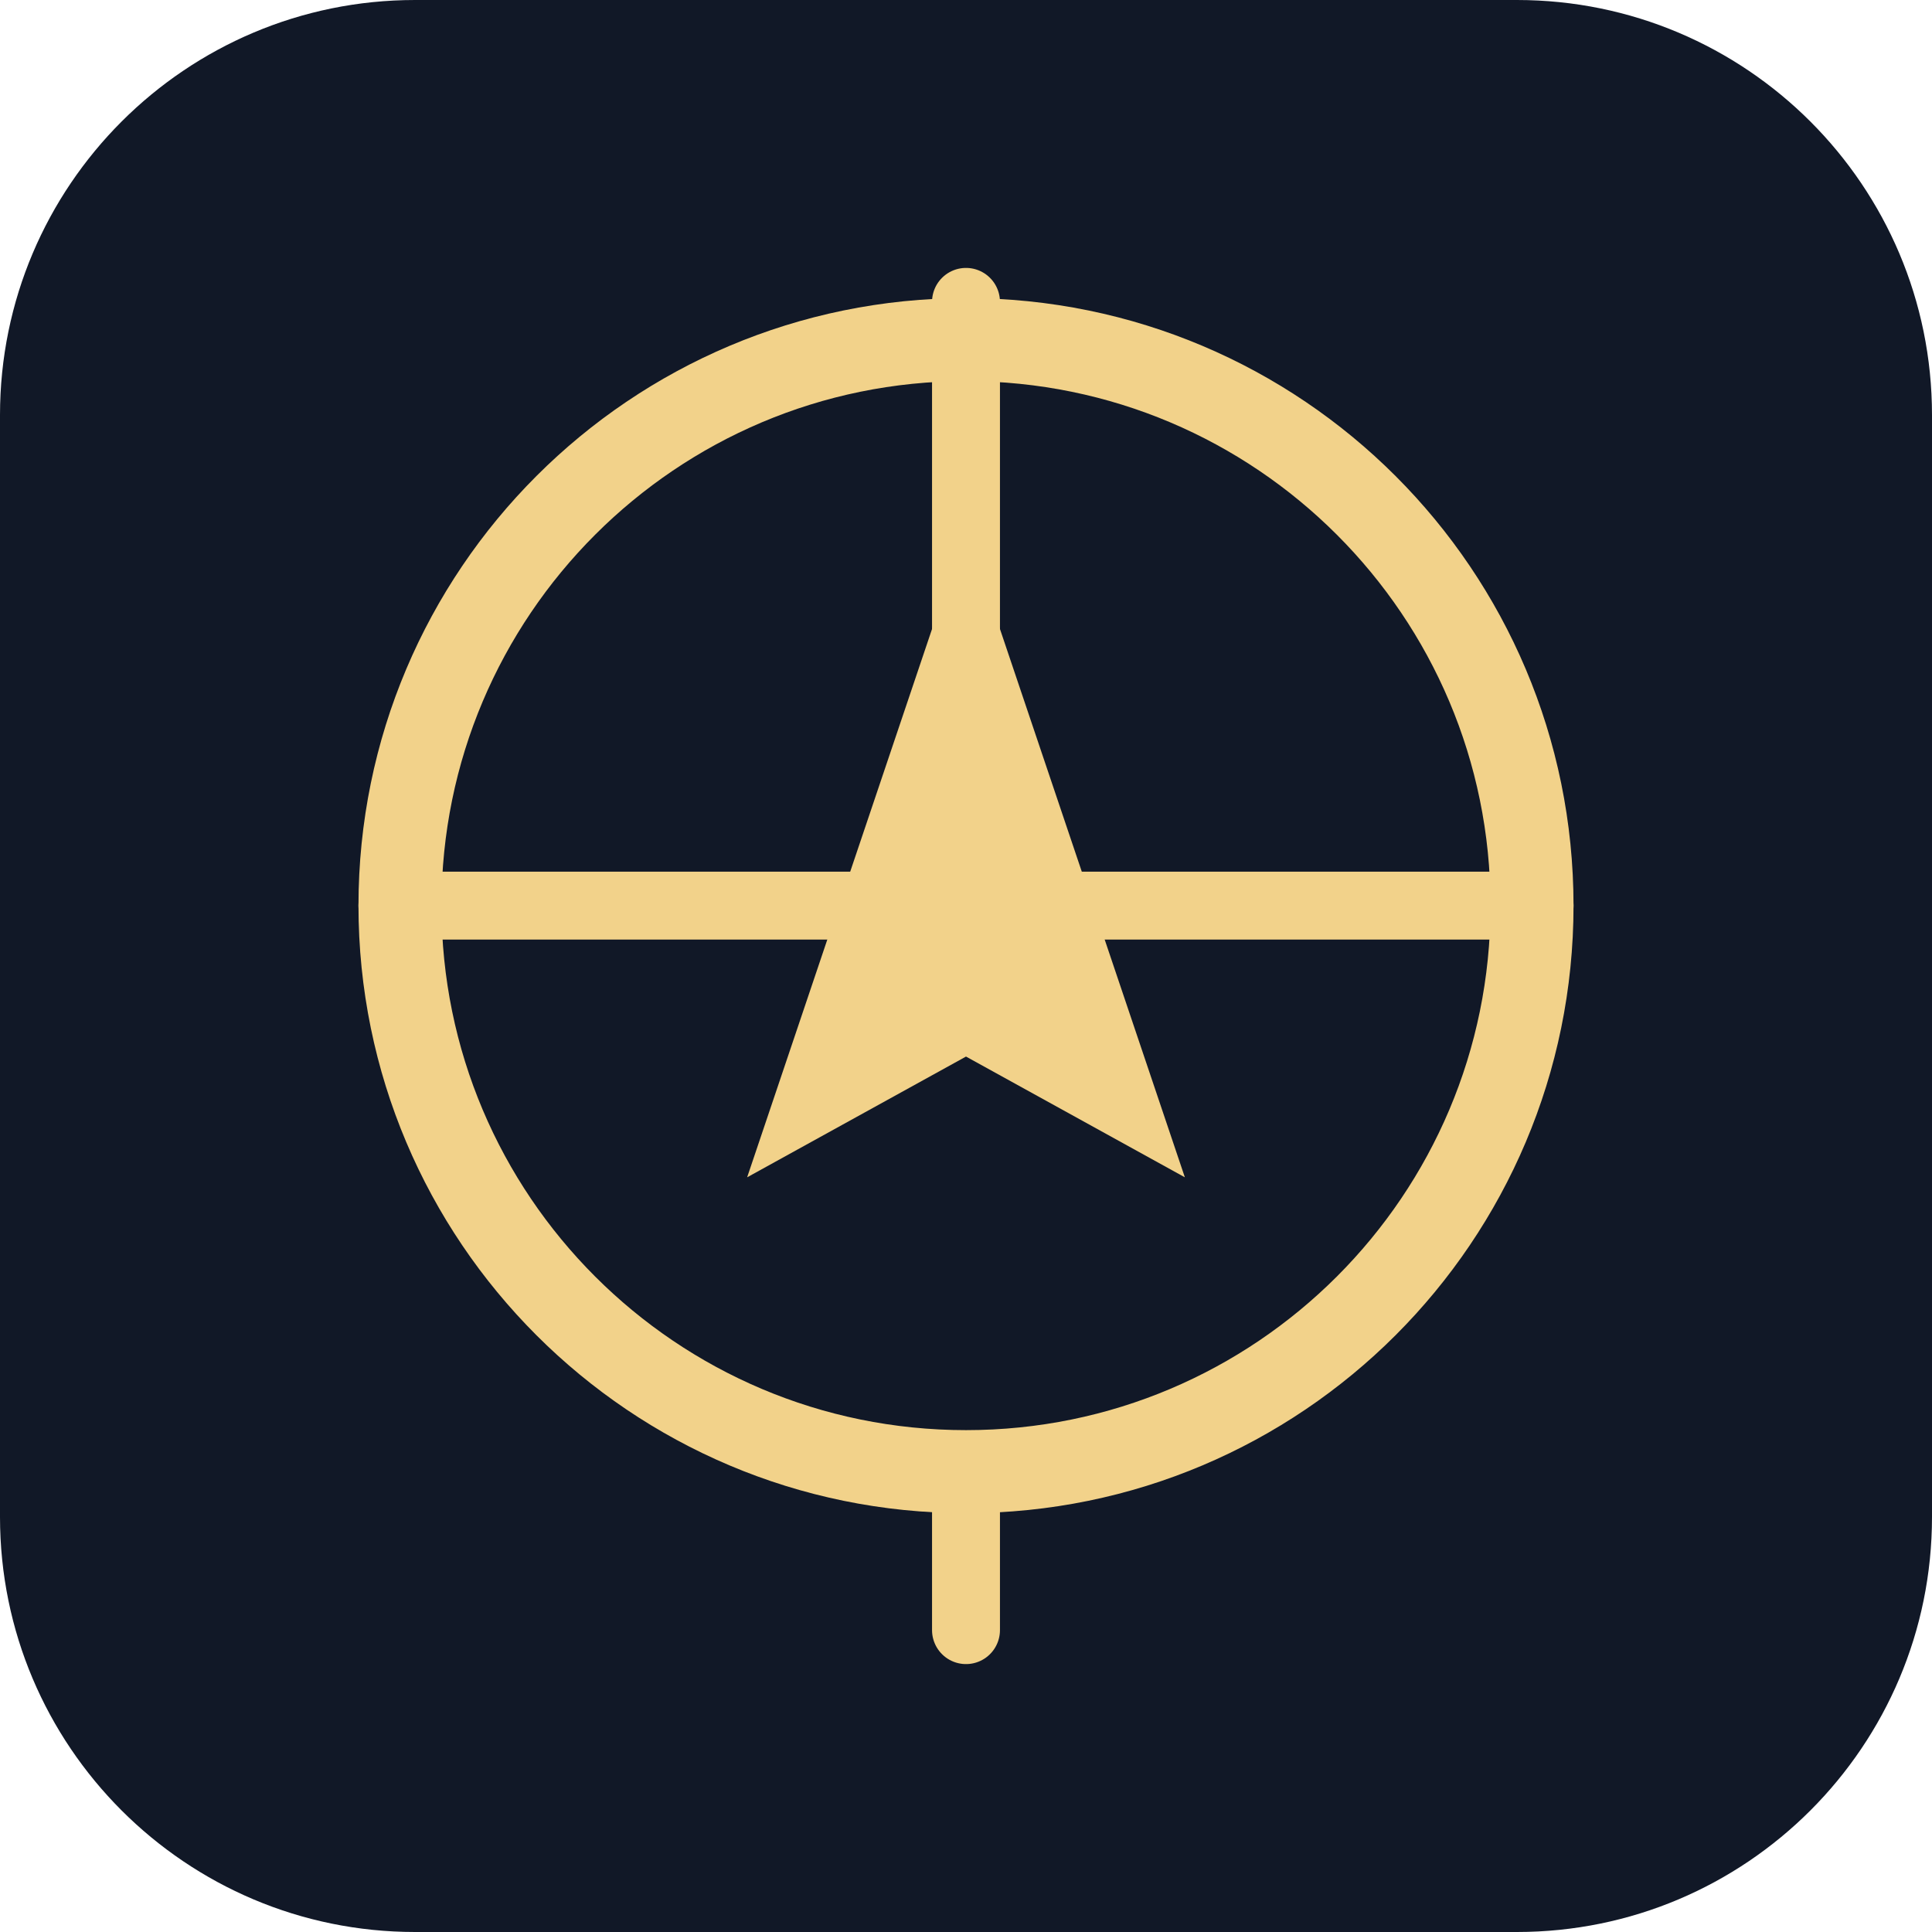
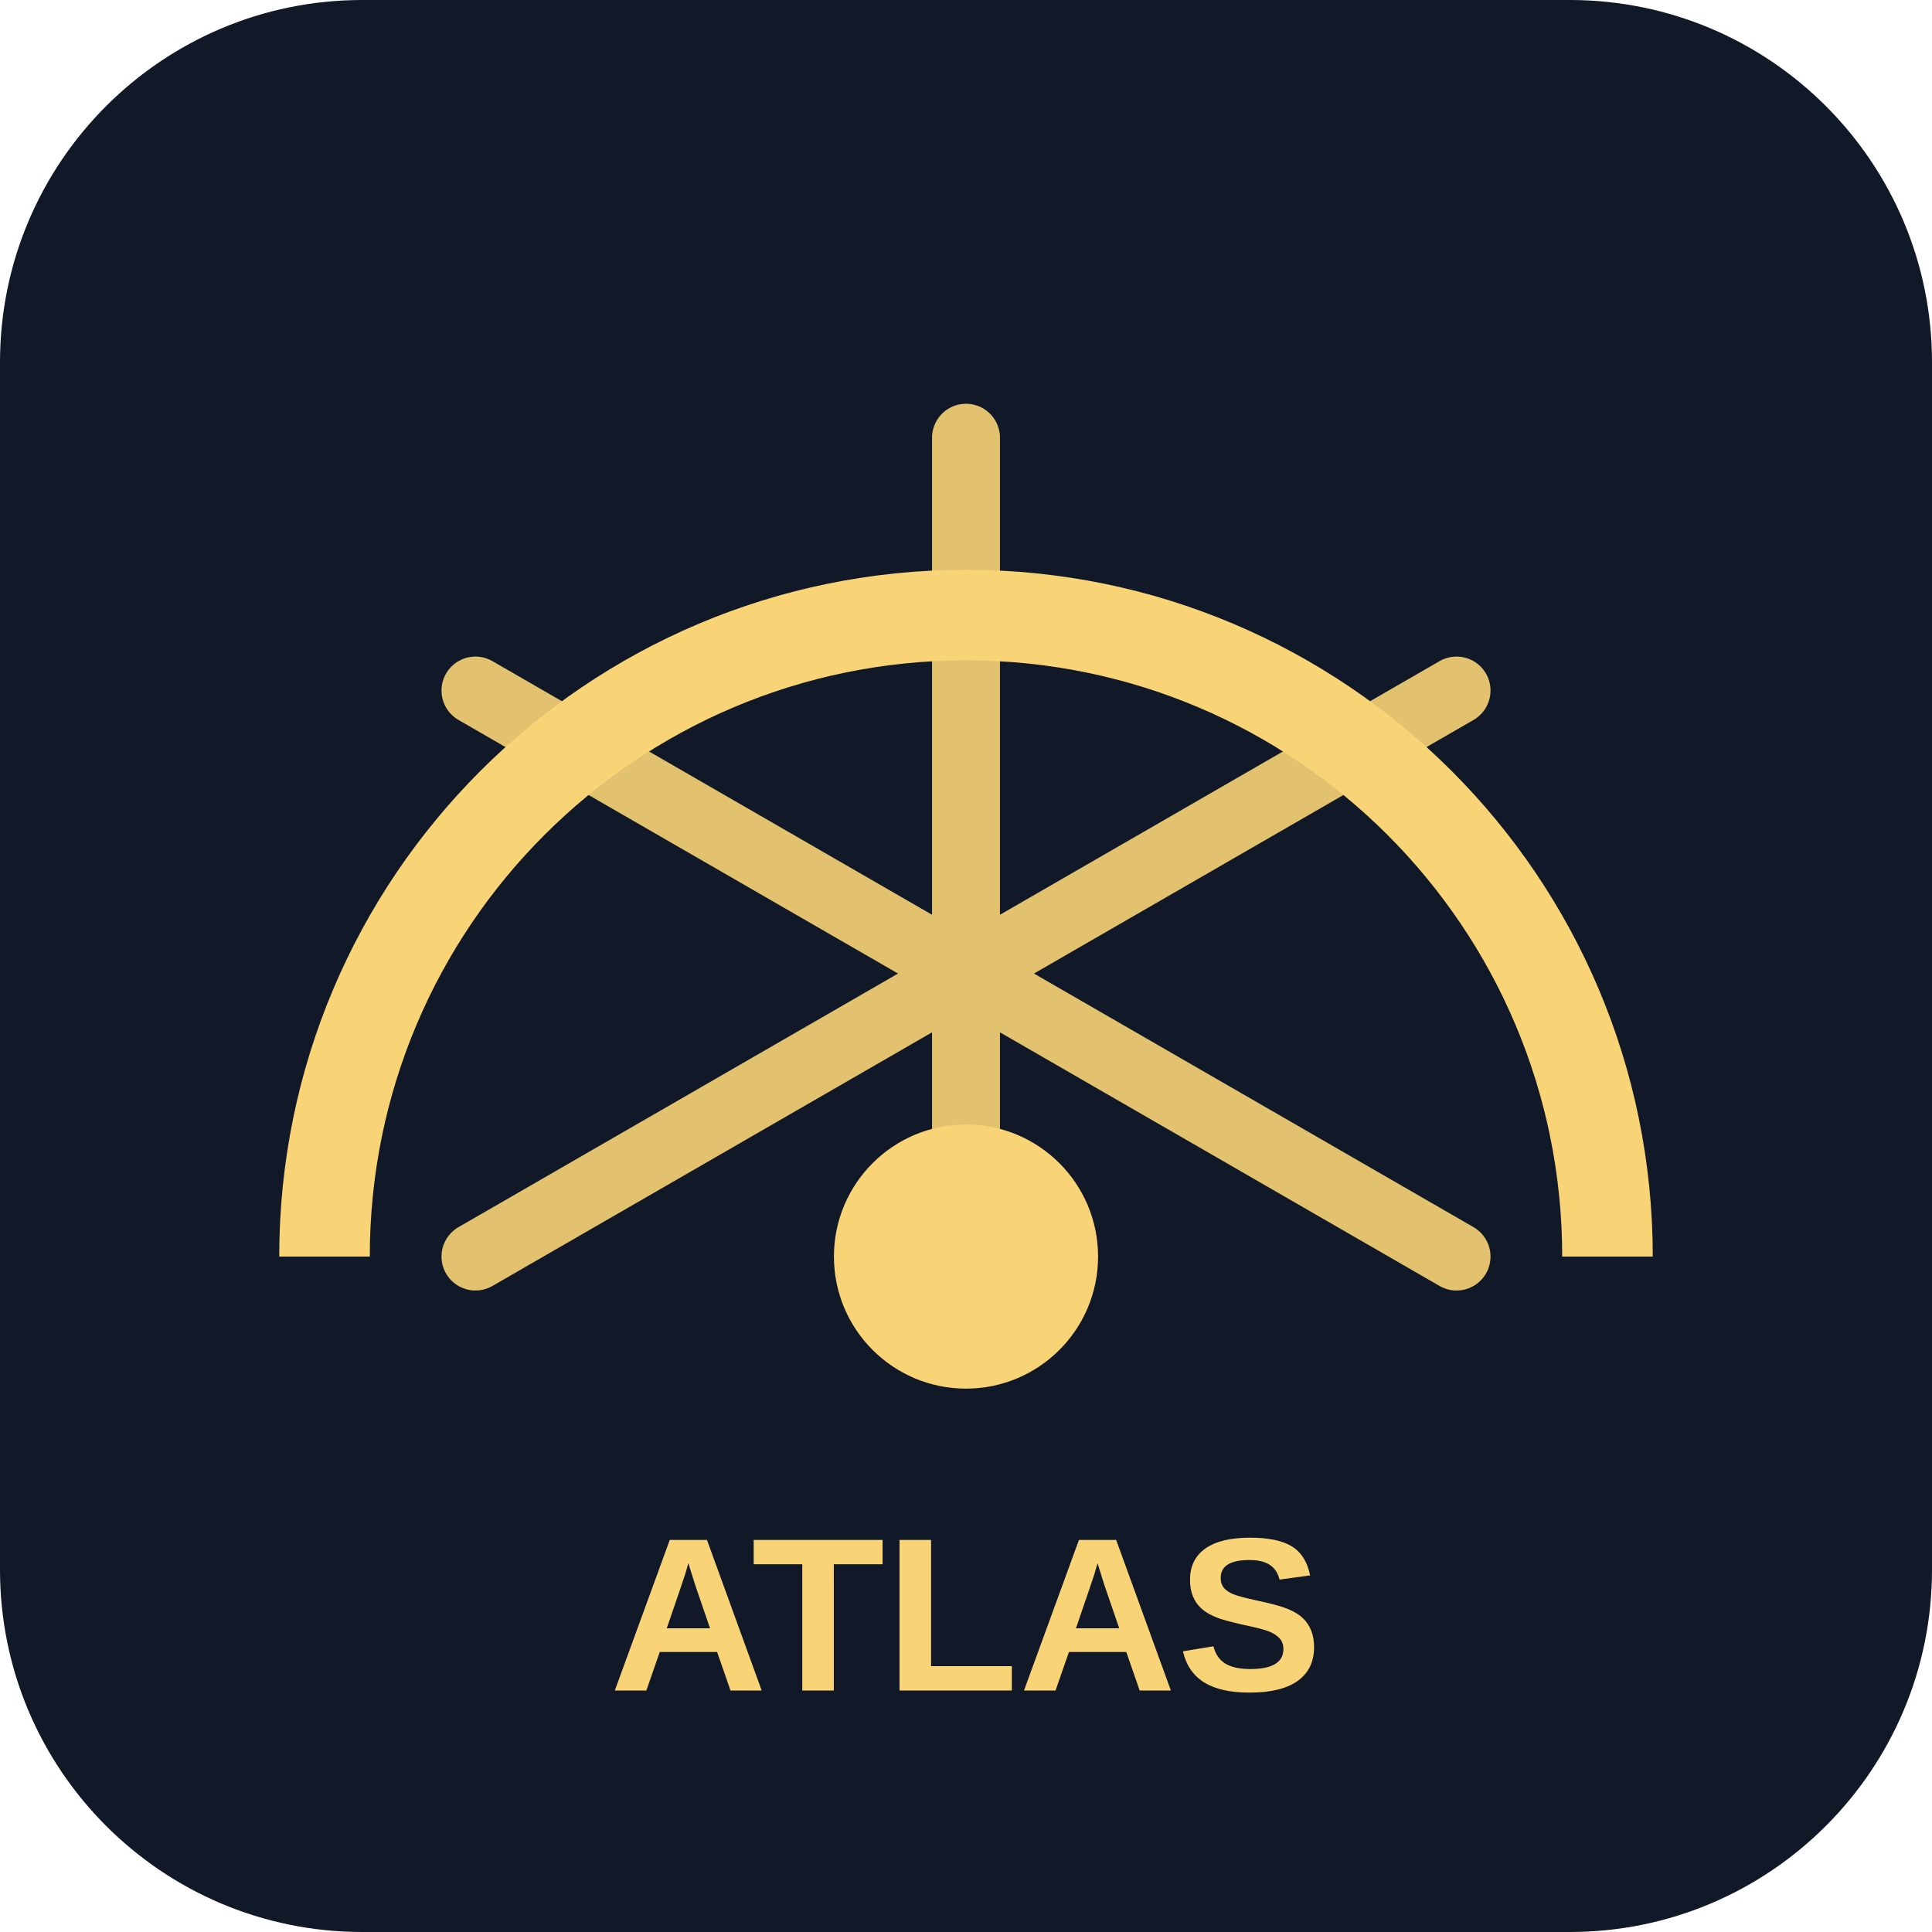
<svg xmlns="http://www.w3.org/2000/svg" viewBox="0 0 512 512">
-   <rect width="512" height="512" rx="110" fill="#111827" />
-   <circle cx="256" cy="240" r="150" fill="none" stroke="#f2d28a" stroke-width="22" />
-   <path d="M256 80v120M256 390v42M104 240h304" stroke="#f2d28a" stroke-width="18" stroke-linecap="round" />
-   <path d="M256 140l58 172-58-32-58 32z" fill="#f2d28a" />
+   <rect width="512" height="512" rx="96" fill="#111827" />
+   <path d="M86 333a170 170 0 0 1 340 0" fill="none" stroke="#f8d477" stroke-width="24" />
+   <path d="M256 333V116M126 333l260-150M386 333 126 183" stroke="#f8d477" stroke-width="18" stroke-linecap="round" opacity=".9" />
+   <circle cx="256" cy="333" r="35" fill="#f8d477" />
+   <text x="256" y="448" text-anchor="middle" font-size="58" font-family="Arial" font-weight="800" fill="#f8d477">ATLAS</text>
</svg>
